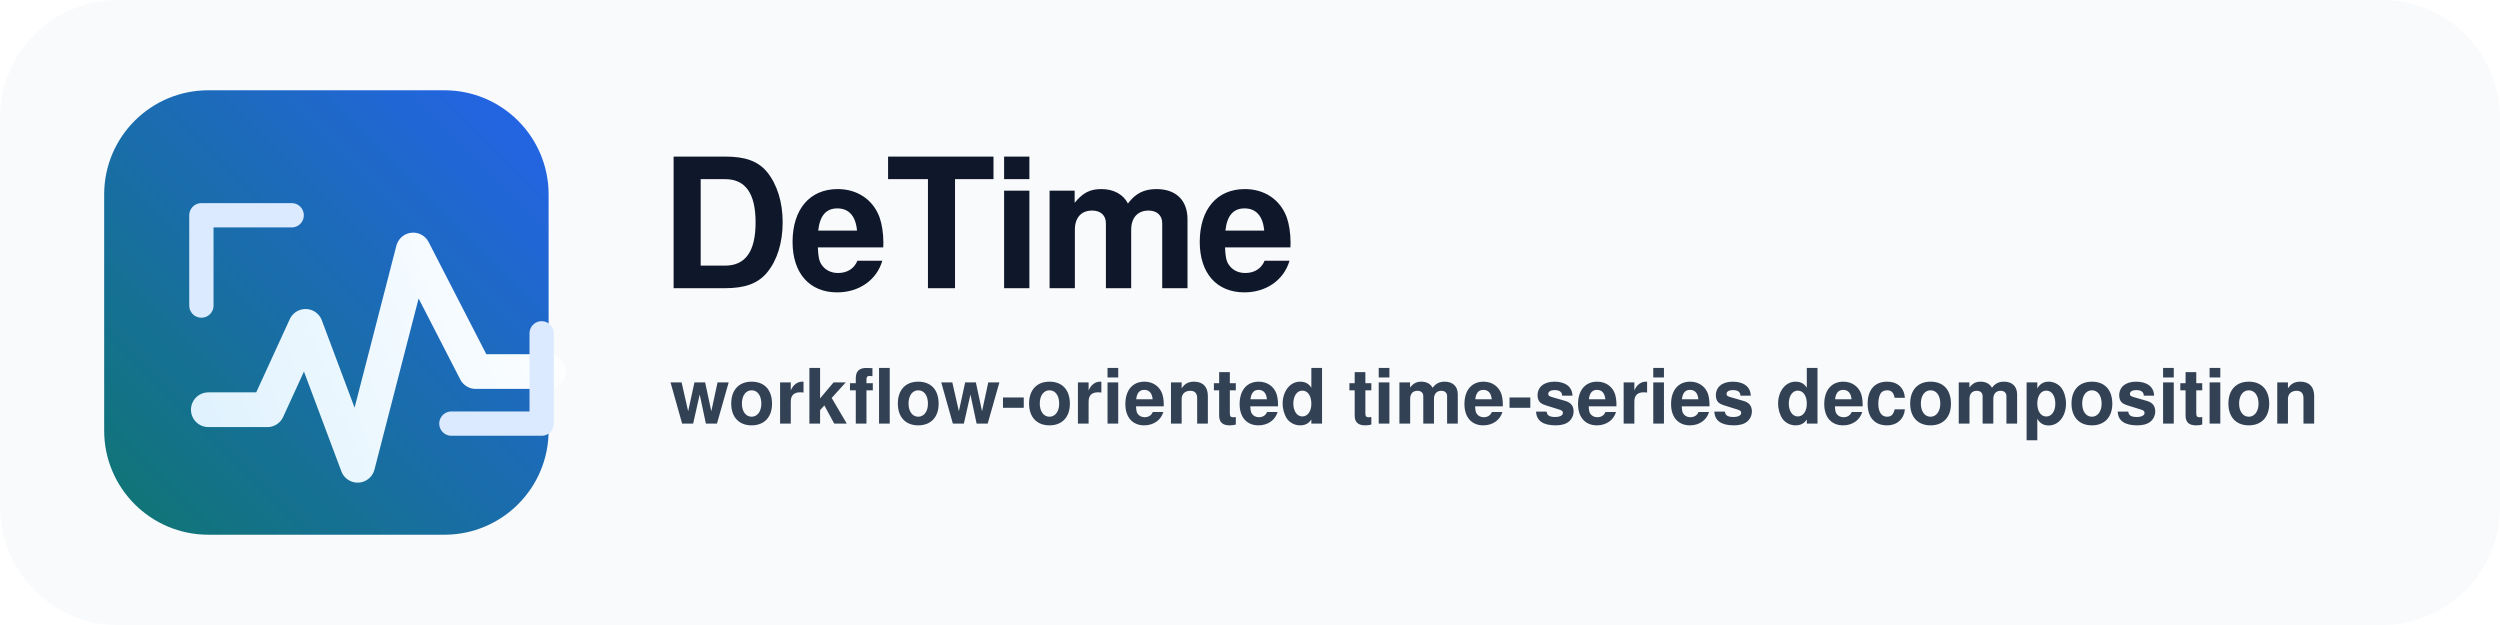
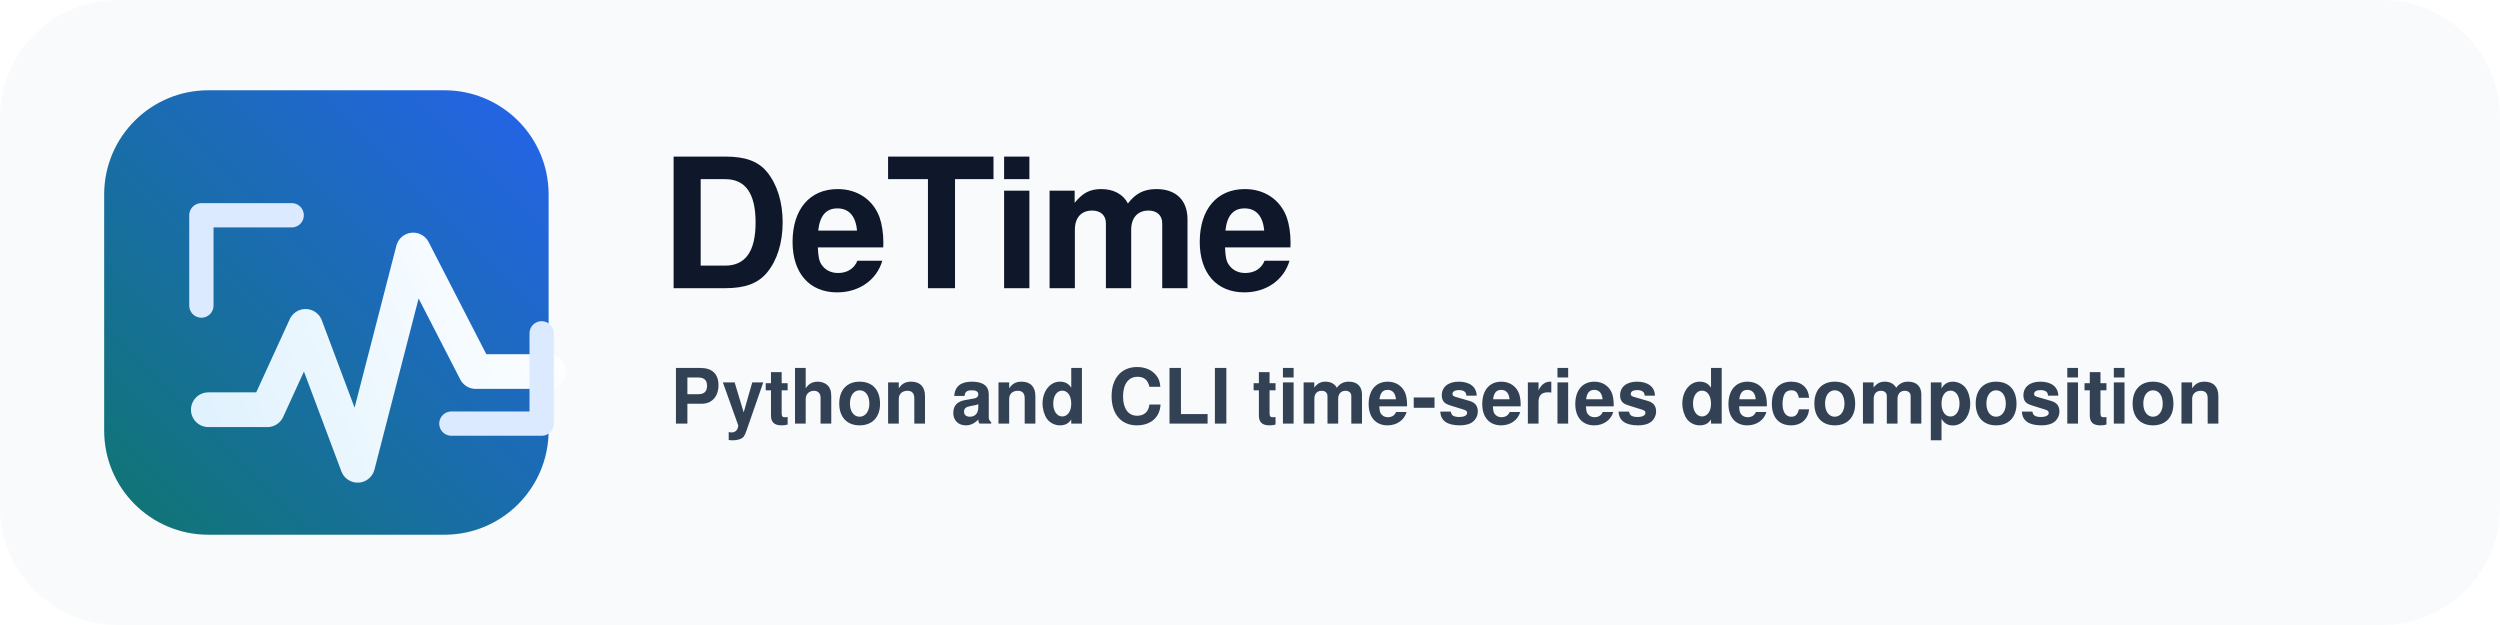
<svg xmlns="http://www.w3.org/2000/svg" viewBox="0 0 720 180" role="img" aria-labelledby="title desc">
  <defs>
    <linearGradient id="markGradient" x1="18" x2="148" y1="150" y2="20" gradientUnits="userSpaceOnUse">
      <stop offset="0" stop-color="#0f766e" />
      <stop offset="1" stop-color="#2563eb" />
    </linearGradient>
    <linearGradient id="lineGradient" x1="34" x2="138" y1="108" y2="66" gradientUnits="userSpaceOnUse">
      <stop offset="0" stop-color="#e0f2fe" />
      <stop offset="1" stop-color="#ffffff" />
    </linearGradient>
  </defs>
  <rect width="720" height="180" rx="34" fill="#f8fafc" />
  <g transform="translate(30 26)">
    <rect width="128" height="128" rx="30" fill="url(#markGradient)" />
    <path d="M30 92h17l11-24 15 40 16-62 18 35h21" fill="none" stroke="url(#lineGradient)" stroke-width="10" stroke-linecap="round" stroke-linejoin="round" />
    <path d="M28 36h26M28 36v26M100 96h26M126 70v26" fill="none" stroke="#dbeafe" stroke-width="7" stroke-linecap="round" />
  </g>
  <g fill="#0f172a" font-family="Segoe UI, Helvetica, Arial, sans-serif">
    <text x="190" y="83" font-size="52" font-weight="800" letter-spacing="-1">DeTime</text>
-     <text x="193" y="122" font-size="22" font-weight="600" fill="#334155">workflow-oriented time-series decomposition</text>
+     <text x="193" y="122" font-size="22" font-weight="600" fill="#334155">Python and CLI time-series decomposition</text>
  </g>
</svg>
